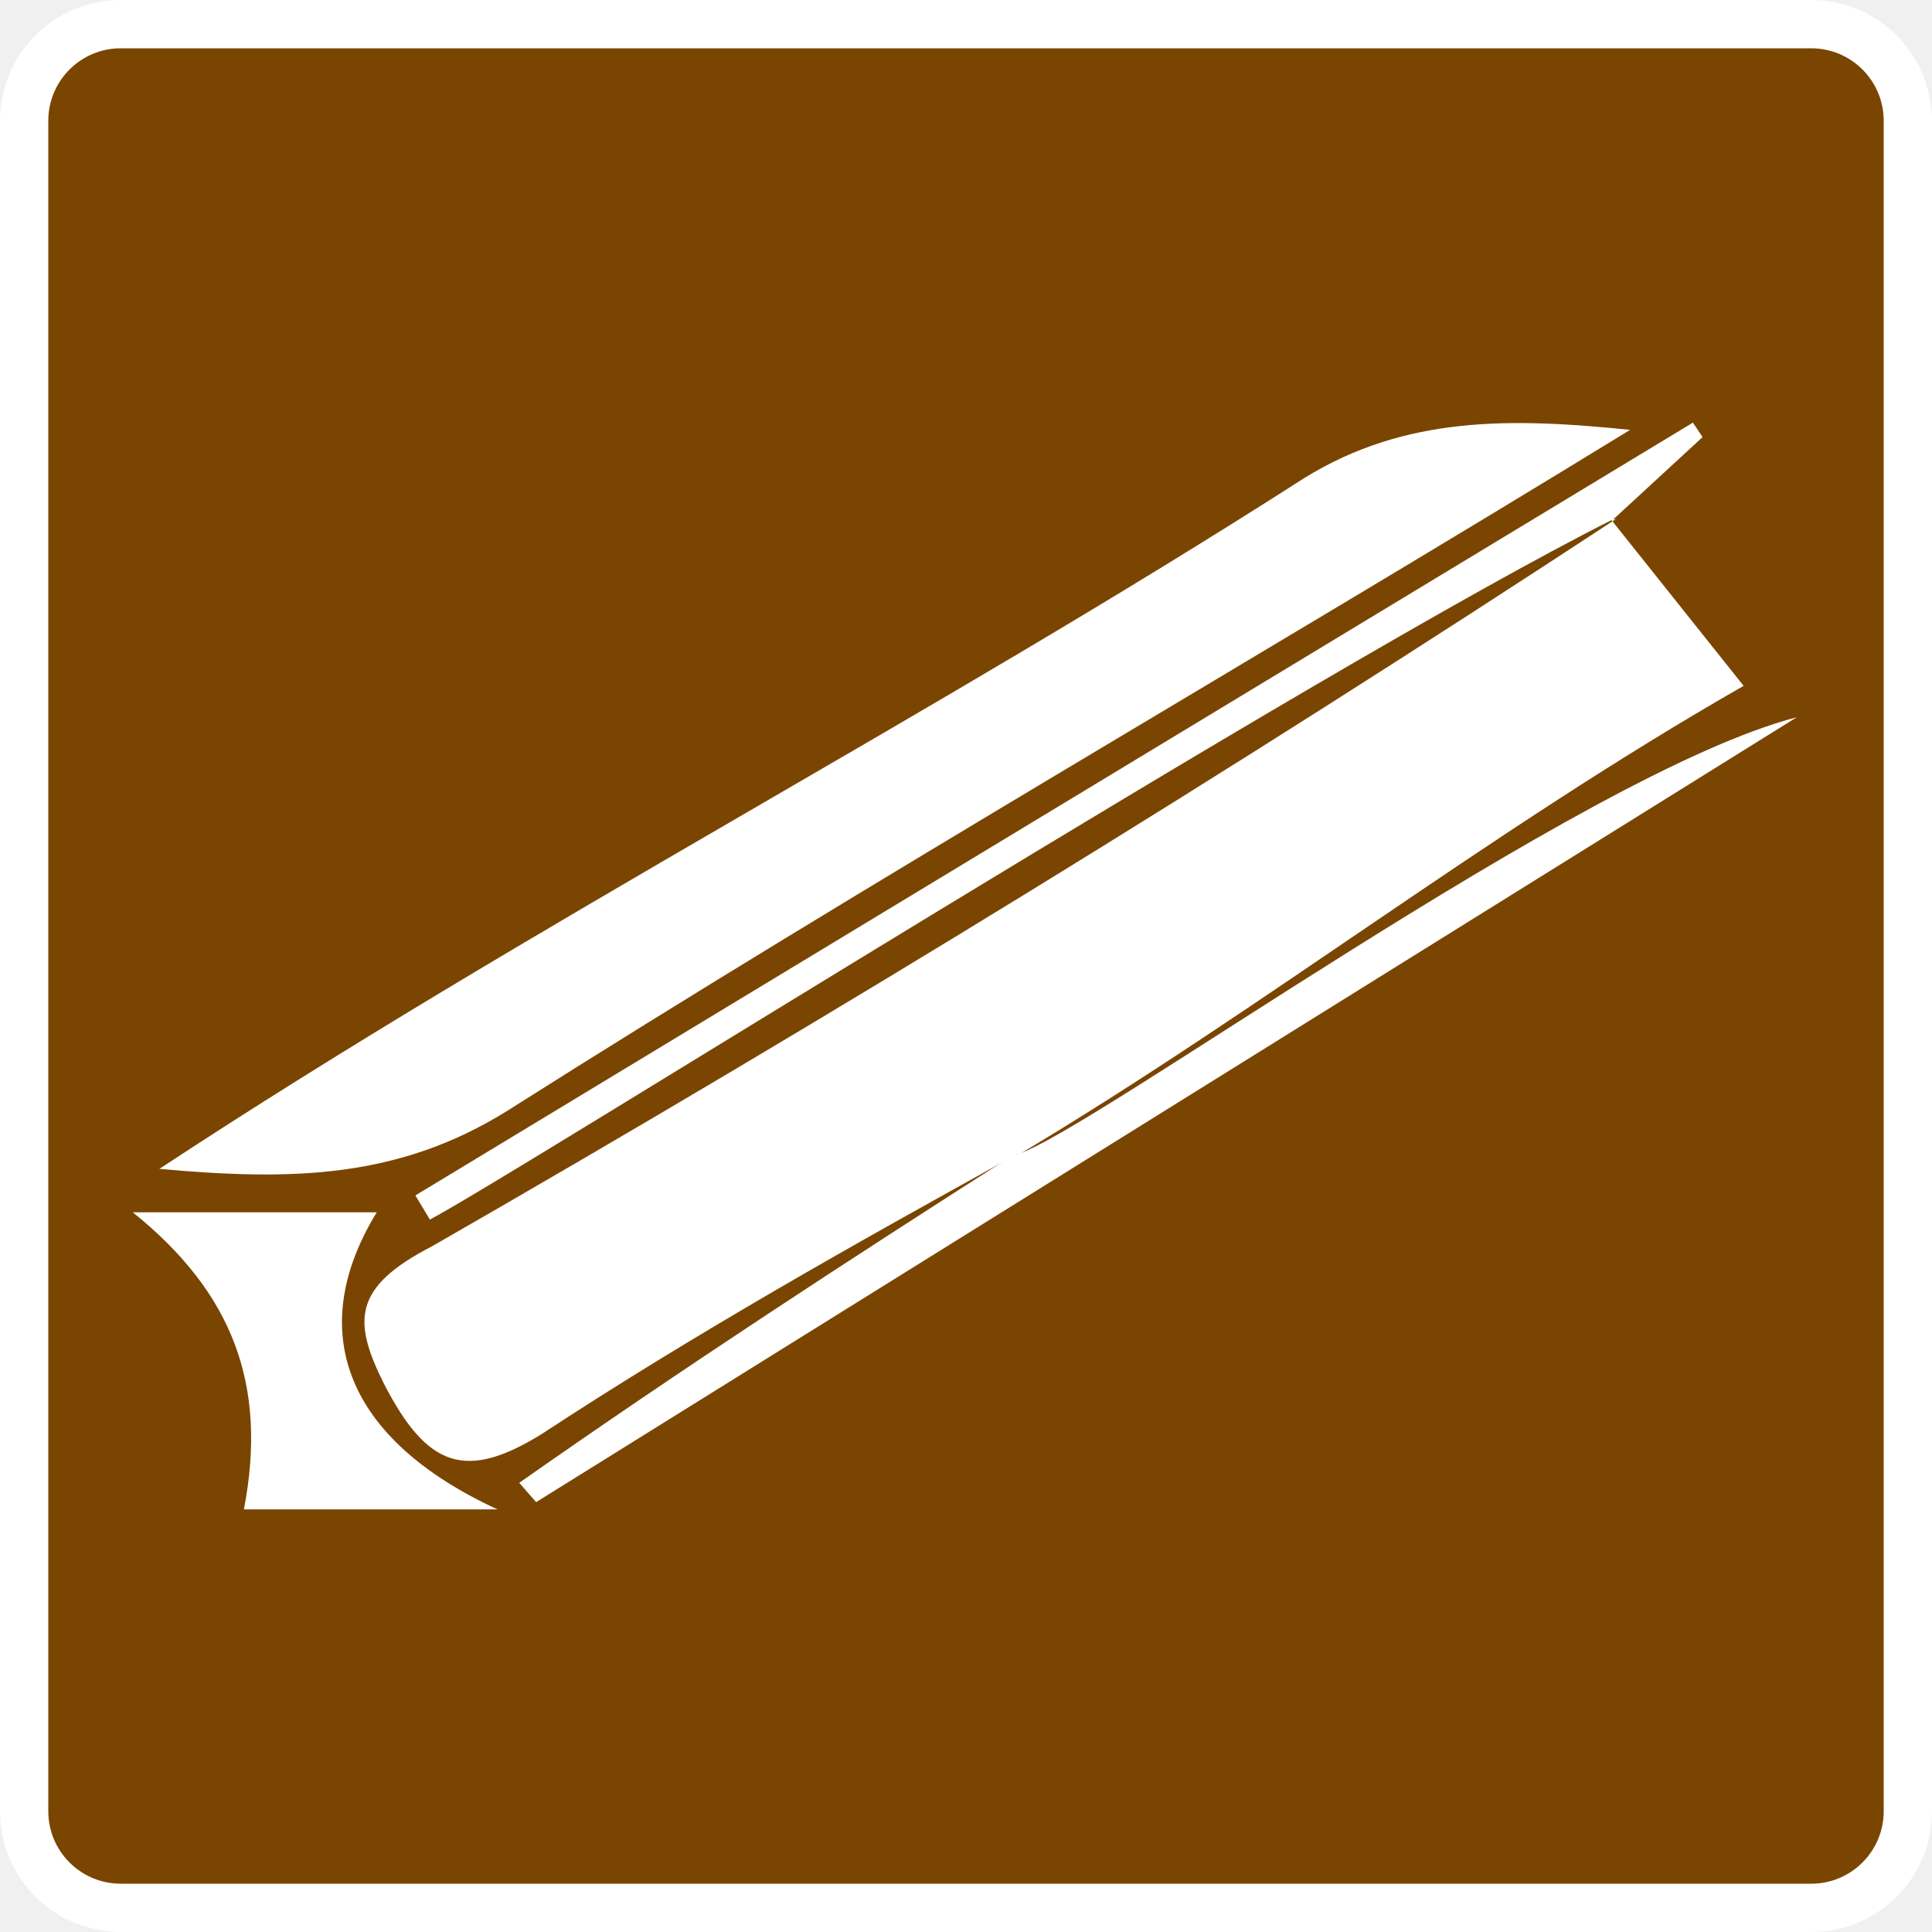
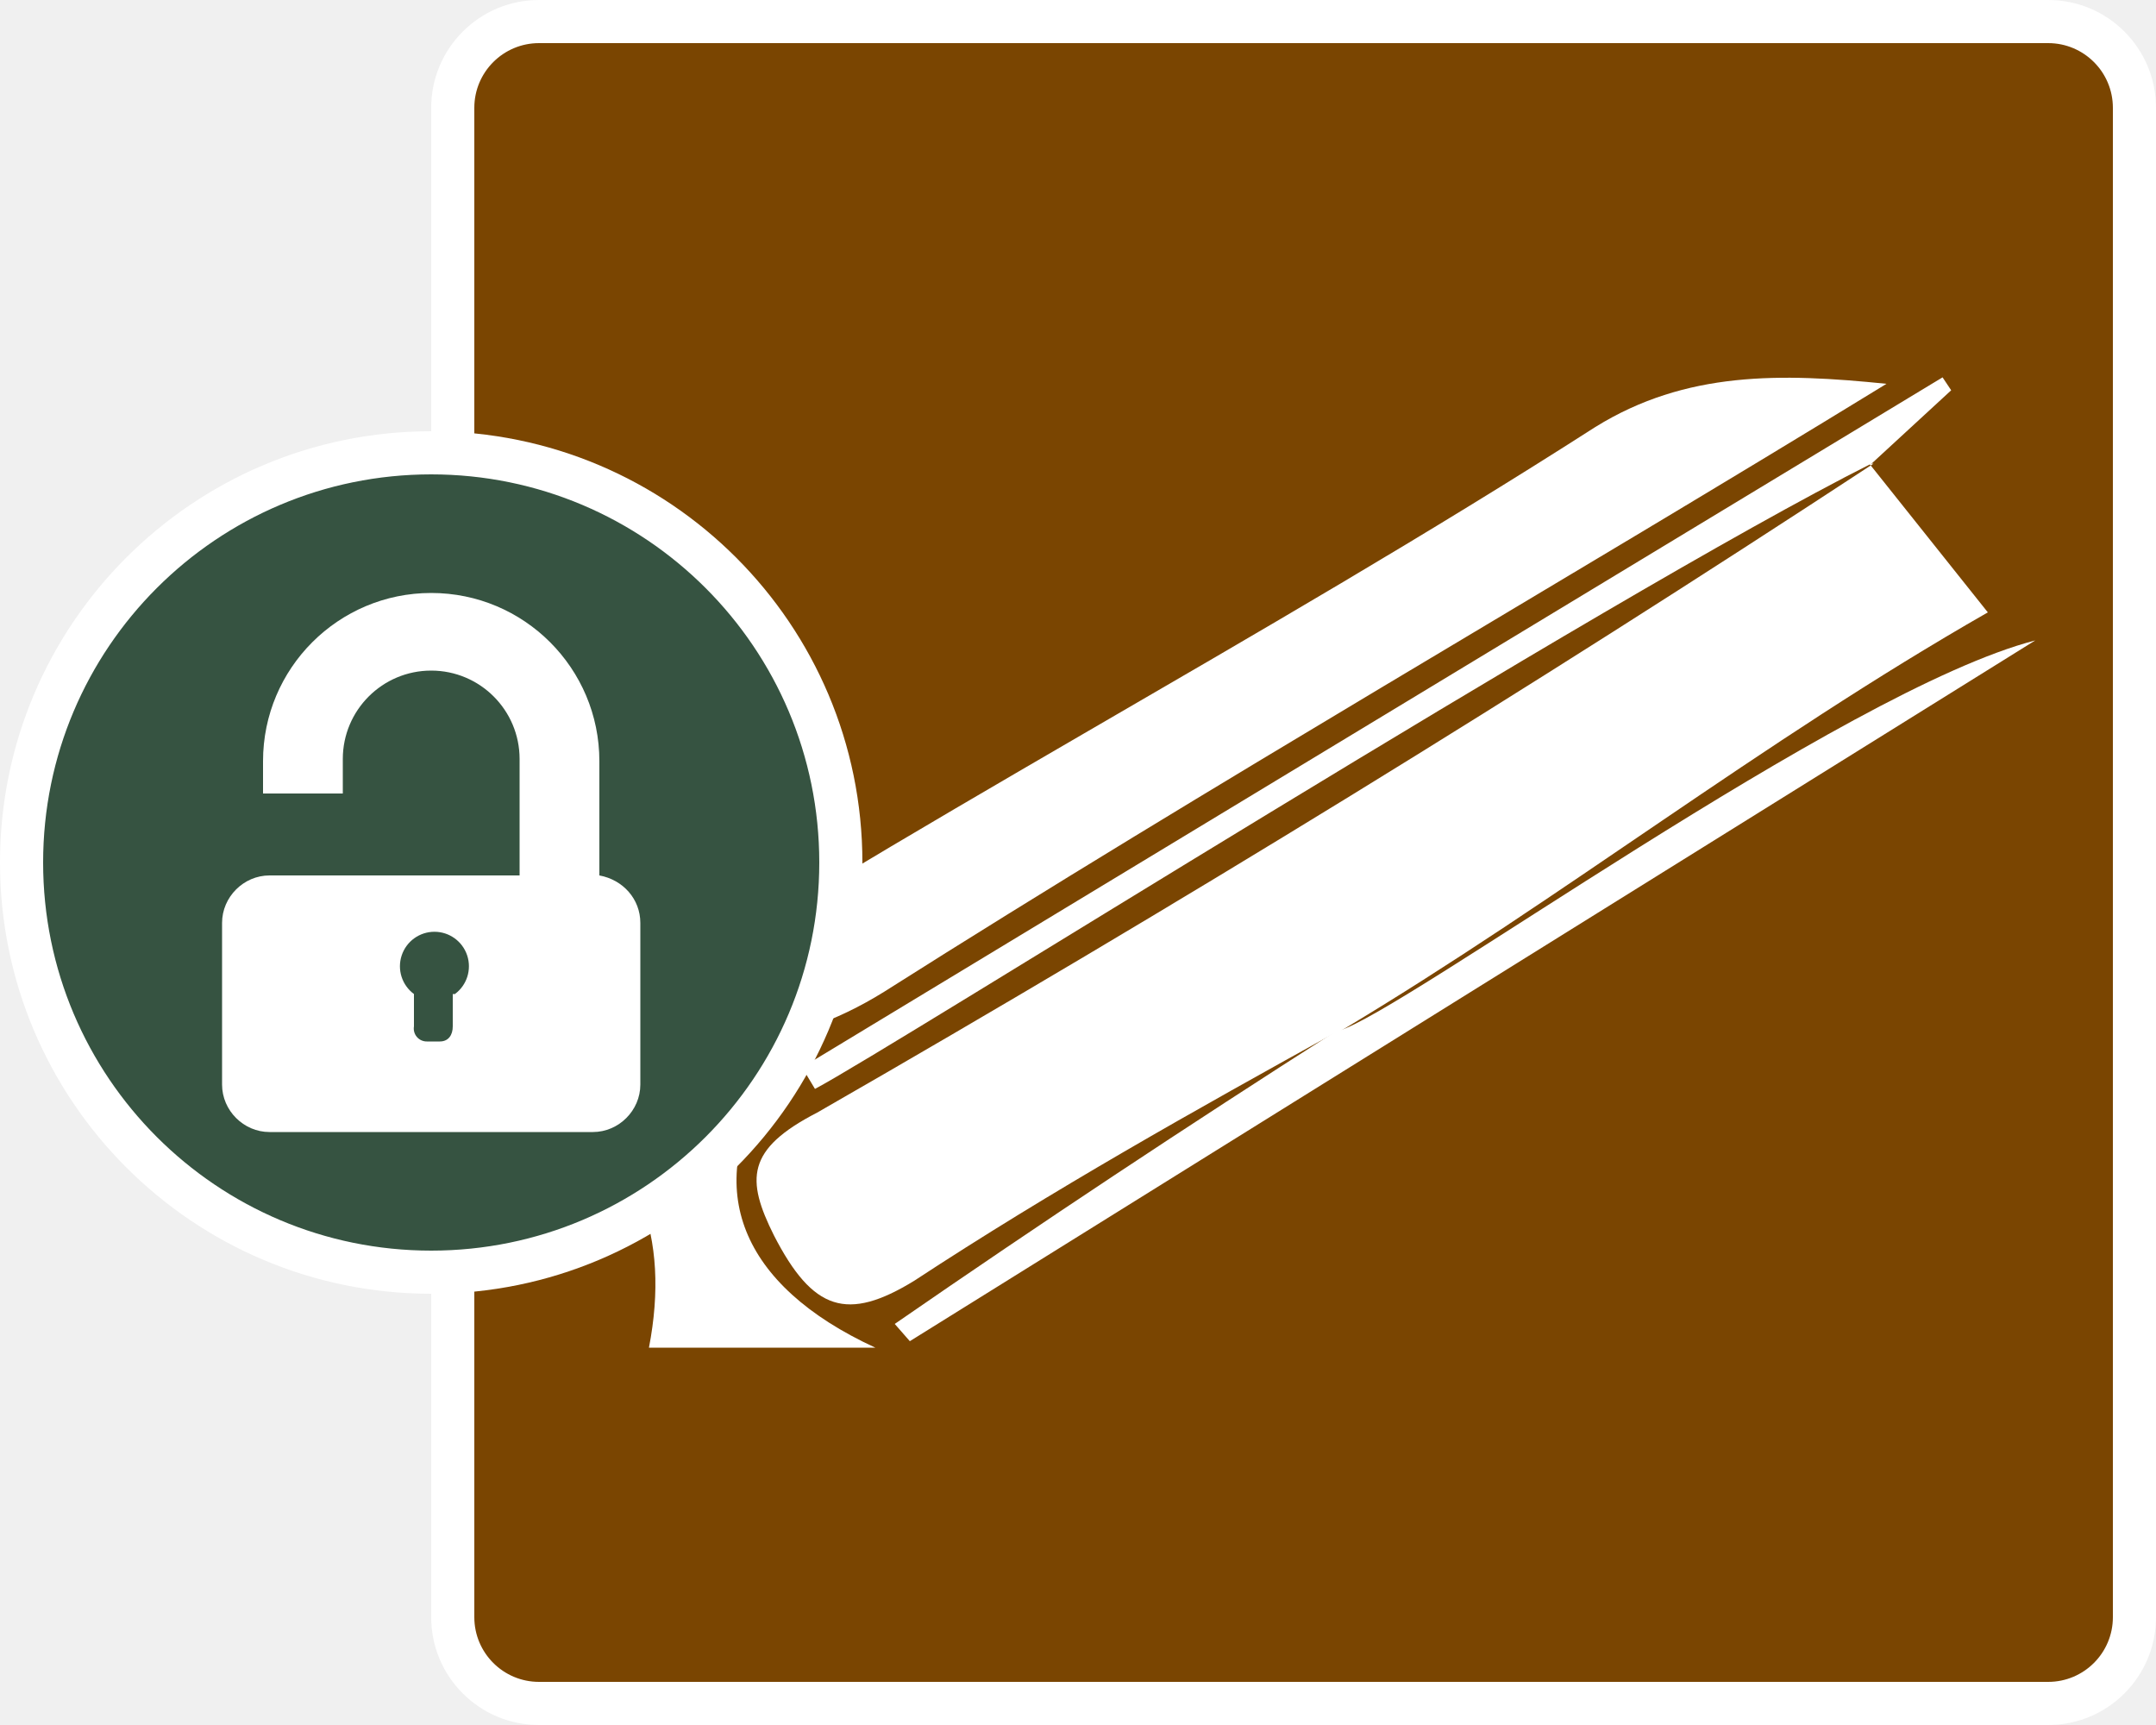
- <svg xmlns="http://www.w3.org/2000/svg" id="Layer_2" viewBox="0 0 80 80" width="32" height="32">
+ <svg xmlns="http://www.w3.org/2000/svg" id="Layer_2" viewBox="0 0 100 80" width="40" height="32">
  <defs>
    <style>.cls-1{fill:#fff}</style>
  </defs>
  <g id="Layer_1-2">
-     <rect width="78" height="78" x="1" y="1" rx="4" ry="4" style="fill:#7a4501" />
-     <path d="M75 2a3 3 0 0 1 3 3v70a3 3 0 0 1-3 3H5a3 3 0 0 1-3-3V5a3 3 0 0 1 3-3h70m0-2H5a5 5 0 0 0-5 5v70a5 5 0 0 0 5 5h70a5 5 0 0 0 5-5V5a5 5 0 0 0-5-5Z" class="cls-1" />
-     <path d="M42.1 47.8c-6.7 3.7-13.3 7.4-19.7 11.6-3.1 1.9-4.7 1.4-6.5-2.1-1.3-2.6-1.3-4 2-5.7a963.6 963.6 0 0 0 49-30.1h-.2l5.5 6.9c-10.5 6-19.8 13.3-30 19.4ZM67.5 17.8C52 27.3 36.3 36.3 21 46c-4.5 2.8-8.9 2.9-14.4 2.4C22.1 38.2 38.4 29.8 54 19.8c4.2-2.6 8.6-2.5 13.5-2Z" class="cls-1" />
-     <path d="M42.1 47.8C45 47 65.5 32 74.4 29.7L22.2 62.2l-.7-.8c6.7-4.7 13.6-9.2 20.5-13.6ZM5.6 50.2h10c-3 4.9-1.3 9.4 5 12.3H10.1c1-5.2-.5-9-4.6-12.3ZM66.8 21.5c-12.5 6.3-45.4 27.1-49 29l-.6-1 52.9-32 .4.6-3.8 3.5.1-.1Z" class="cls-1" />
+     <rect width="78" height="78" x="21" y="1" rx="4" ry="4" style="fill:#7a4501" />
+     <path d="M95 2a3 3 0 0 1 3 3v70a3 3 0 0 1-3 3H25a3 3 0 0 1-3-3V5a3 3 0 0 1 3-3h70m0-2H25a5 5 0 0 0-5 5v70a5 5 0 0 0 5 5h70a5 5 0 0 0 5-5V5a5 5 0 0 0-5-5Z" class="cls-1" />
+     <path d="M62.1 47.8c-6.7 3.7-13.3 7.4-19.7 11.6-3.1 1.9-4.7 1.4-6.5-2.1-1.3-2.6-1.3-4 2-5.7a963.6 963.6 0 0 0 49-30.1h-.2l5.5 6.9c-10.5 6-19.8 13.3-30 19.4ZM87.5 17.8C72 27.3 56.3 36.3 41 46c-4.5 2.8-8.9 2.9-14.4 2.4C42.1 38.2 58.4 29.8 74 19.8c4.2-2.6 8.6-2.5 13.5-2Z" class="cls-1" />
+     <path d="M62.1 47.8C65 47 85.5 32 94.4 29.7L42.2 62.2l-.7-.8c6.8-4.7 13.6-9.2 20.5-13.6ZM25.6 50.2h10c-3 4.9-1.3 9.4 5 12.3H30.1c1-5.2-.5-9-4.6-12.3ZM86.8 21.5c-12.5 6.3-45.4 27.1-49 29l-.6-1 52.9-32 .4.6-3.8 3.5.1-.1Z" class="cls-1" />
+     <circle cx="20" cy="40" r="19" style="fill:#365341" />
+     <path d="M20 22a18 18 0 1 1 0 36 18 18 0 0 1 0-36m0-2a20 20 0 1 0 0 40 20 20 0 0 0 0-40Z" class="cls-1" />
+     <path d="M27.8 40.6v-5.3a7.8 7.8 0 0 0-15.6 0v1.5h3.7v-1.6a4 4 0 0 1 8.2 0v5.4H12.5c-1.2 0-2.2 1-2.2 2.2v7.5c0 1.2 1 2.2 2.2 2.2h15c1.2 0 2.2-1 2.2-2.2v-7.5c0-1.1-.8-2-1.9-2.2ZM21 46.1v1.5c0 .4-.2.7-.6.7h-.6a.6.6 0 0 1-.6-.7v-1.5a1.6 1.6 0 1 1 1.9 0Z" class="cls-1" />
  </g>
</svg>
